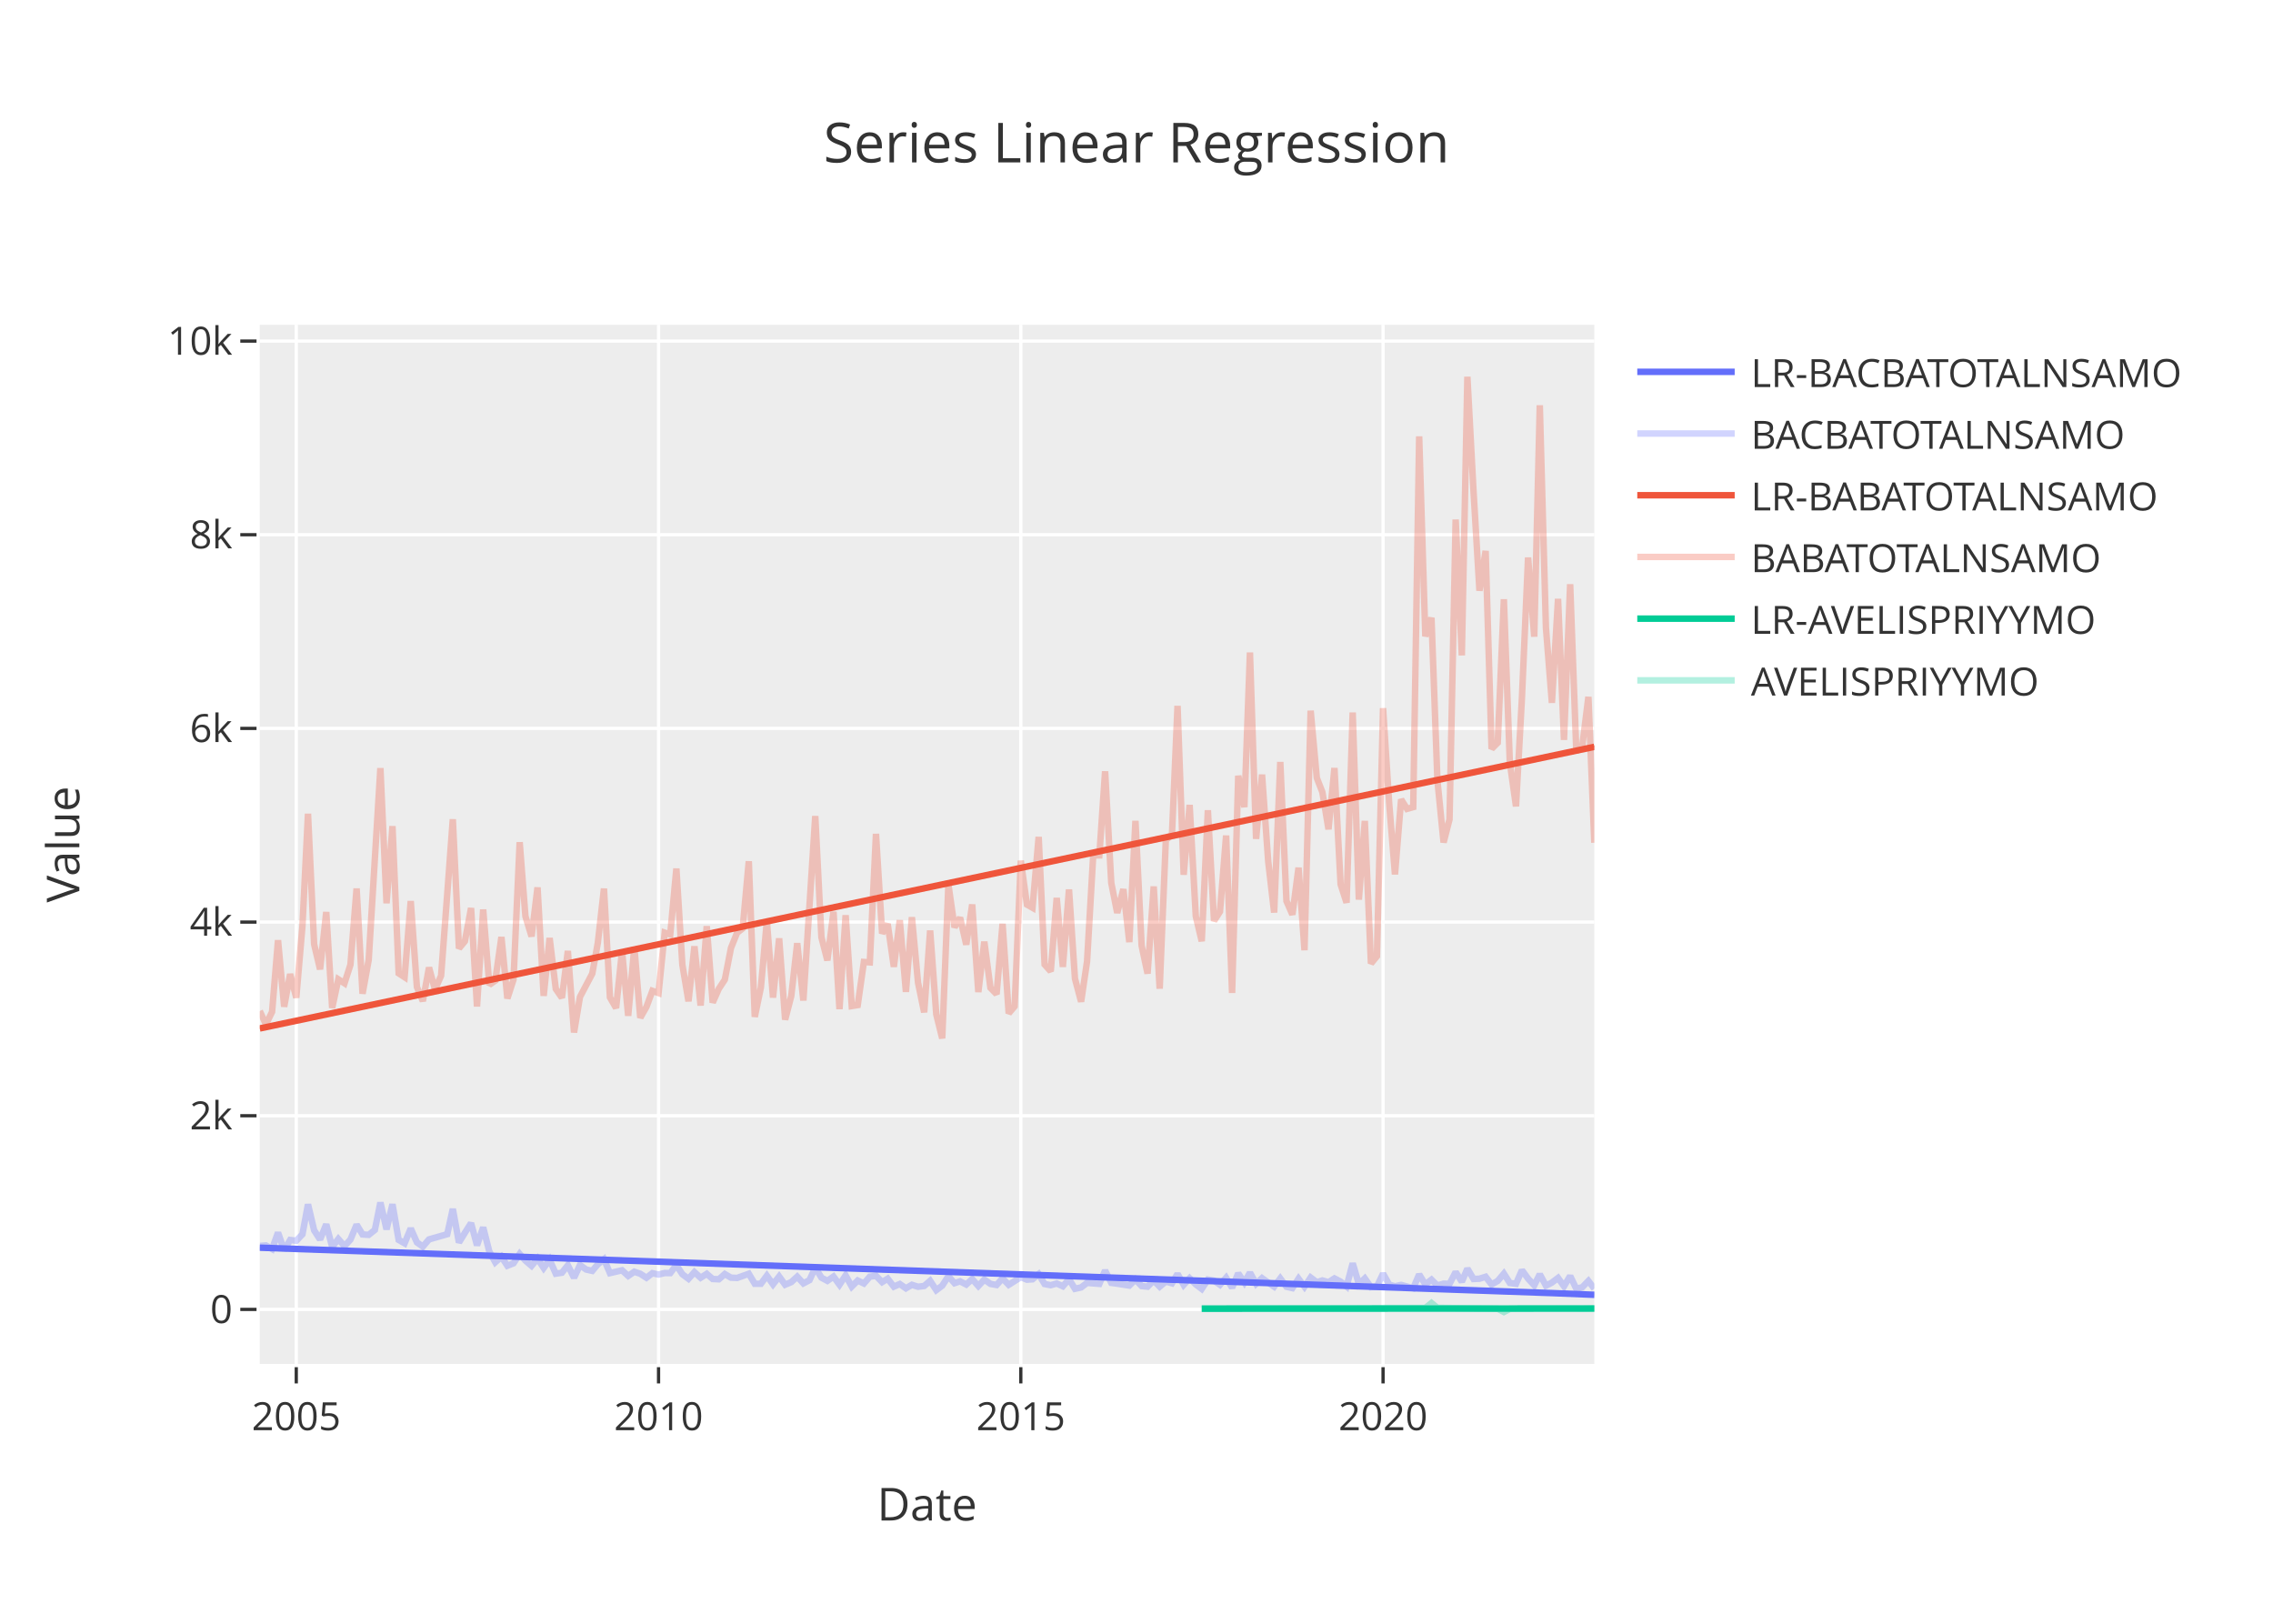
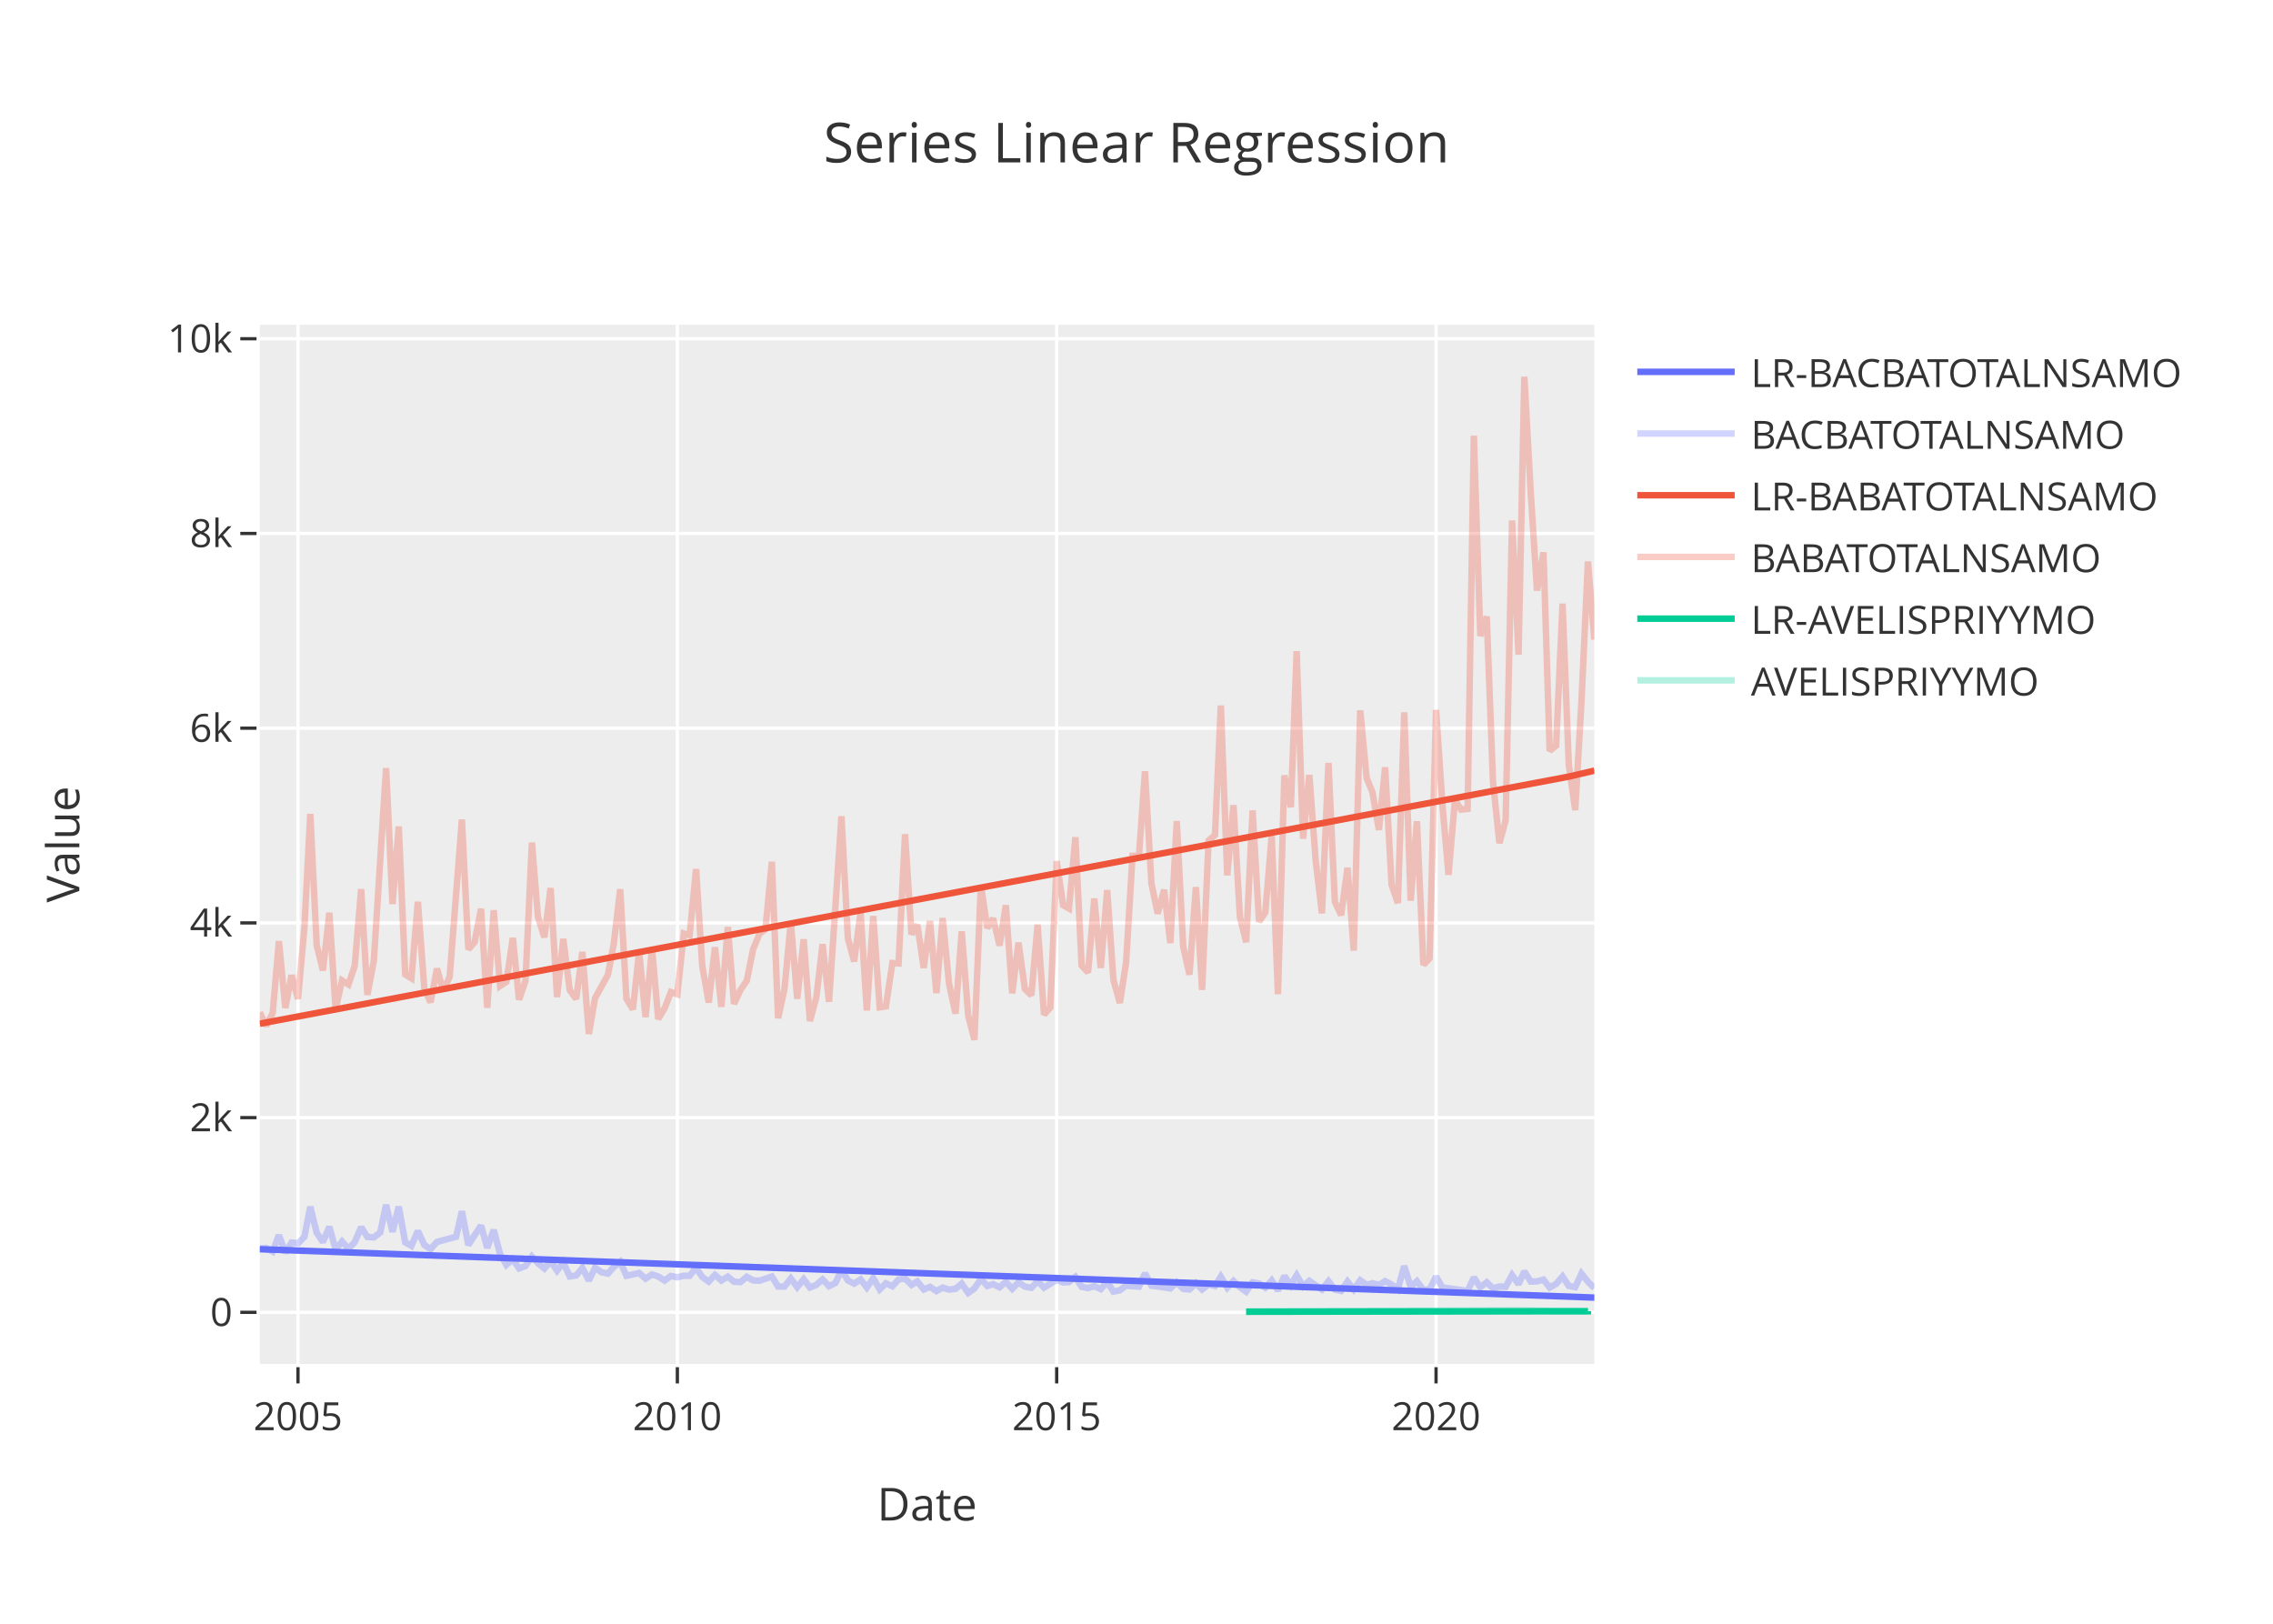
<svg xmlns="http://www.w3.org/2000/svg" class="main-svg" width="700" height="500" style="" viewBox="0 0 700 500">
  <rect x="0" y="0" width="700" height="500" style="fill: rgb(255, 255, 255); fill-opacity: 1;" />
-   <defs id="defs-0e0914">
+   <defs id="defs-95c3dd">
    <g class="clips">
-       <clipPath id="clip0e0914xyplot" class="plotclip">
+       <clipPath id="clip95c3ddxyplot" class="plotclip">
        <rect width="411" height="320" />
      </clipPath>
-       <clipPath class="axesclip" id="clip0e0914x">
+       <clipPath class="axesclip" id="clip95c3ddx">
        <rect x="80" y="0" width="411" height="500" />
      </clipPath>
-       <clipPath class="axesclip" id="clip0e0914y">
+       <clipPath class="axesclip" id="clip95c3ddy">
        <rect x="0" y="100" width="700" height="320" />
      </clipPath>
-       <clipPath class="axesclip" id="clip0e0914xy">
+       <clipPath class="axesclip" id="clip95c3ddxy">
        <rect x="80" y="100" width="411" height="320" />
      </clipPath>
    </g>
    <g class="gradients" />
    <g class="patterns" />
  </defs>
  <g class="bglayer">
    <rect class="bg" x="80" y="100" width="411" height="320" style="fill: rgb(237, 237, 237); fill-opacity: 1; stroke-width: 0;" />
  </g>
  <g class="layer-below">
    <g class="imagelayer" />
    <g class="shapelayer" />
  </g>
  <g class="cartesianlayer">
    <g class="subplot xy">
      <g class="layer-subplot">
        <g class="shapelayer" />
        <g class="imagelayer" />
      </g>
      <g class="gridlayer">
        <g class="x">
-           <path class="xgrid crisp" transform="translate(91.24,0)" d="M0,100v320" style="stroke: rgb(255, 255, 255); stroke-opacity: 1; stroke-width: 1px;" />
-           <path class="xgrid crisp" transform="translate(202.81,0)" d="M0,100v320" style="stroke: rgb(255, 255, 255); stroke-opacity: 1; stroke-width: 1px;" />
-           <path class="xgrid crisp" transform="translate(314.37,0)" d="M0,100v320" style="stroke: rgb(255, 255, 255); stroke-opacity: 1; stroke-width: 1px;" />
-           <path class="xgrid crisp" transform="translate(425.93,0)" d="M0,100v320" style="stroke: rgb(255, 255, 255); stroke-opacity: 1; stroke-width: 1px;" />
+           <path class="xgrid crisp" transform="translate(91.77,0)" d="M0,100v320" style="stroke: rgb(255, 255, 255); stroke-opacity: 1; stroke-width: 1px;" />
+           <path class="xgrid crisp" transform="translate(208.6,0)" d="M0,100v320" style="stroke: rgb(255, 255, 255); stroke-opacity: 1; stroke-width: 1px;" />
+           <path class="xgrid crisp" transform="translate(325.42,0)" d="M0,100v320" style="stroke: rgb(255, 255, 255); stroke-opacity: 1; stroke-width: 1px;" />
+           <path class="xgrid crisp" transform="translate(442.25,0)" d="M0,100v320" style="stroke: rgb(255, 255, 255); stroke-opacity: 1; stroke-width: 1px;" />
        </g>
        <g class="y">
-           <path class="ygrid crisp" transform="translate(0,343.57)" d="M80,0h411" style="stroke: rgb(255, 255, 255); stroke-opacity: 1; stroke-width: 1px;" />
-           <path class="ygrid crisp" transform="translate(0,283.94)" d="M80,0h411" style="stroke: rgb(255, 255, 255); stroke-opacity: 1; stroke-width: 1px;" />
-           <path class="ygrid crisp" transform="translate(0,224.3)" d="M80,0h411" style="stroke: rgb(255, 255, 255); stroke-opacity: 1; stroke-width: 1px;" />
-           <path class="ygrid crisp" transform="translate(0,164.66)" d="M80,0h411" style="stroke: rgb(255, 255, 255); stroke-opacity: 1; stroke-width: 1px;" />
-           <path class="ygrid crisp" transform="translate(0,105.03)" d="M80,0h411" style="stroke: rgb(255, 255, 255); stroke-opacity: 1; stroke-width: 1px;" />
+           <path class="ygrid crisp" transform="translate(0,344.15)" d="M80,0h411" style="stroke: rgb(255, 255, 255); stroke-opacity: 1; stroke-width: 1px;" />
+           <path class="ygrid crisp" transform="translate(0,284.19)" d="M80,0h411" style="stroke: rgb(255, 255, 255); stroke-opacity: 1; stroke-width: 1px;" />
+           <path class="ygrid crisp" transform="translate(0,224.23)" d="M80,0h411" style="stroke: rgb(255, 255, 255); stroke-opacity: 1; stroke-width: 1px;" />
+           <path class="ygrid crisp" transform="translate(0,164.27)" d="M80,0h411" style="stroke: rgb(255, 255, 255); stroke-opacity: 1; stroke-width: 1px;" />
+           <path class="ygrid crisp" transform="translate(0,104.31)" d="M80,0h411" style="stroke: rgb(255, 255, 255); stroke-opacity: 1; stroke-width: 1px;" />
        </g>
      </g>
      <g class="zerolinelayer">
-         <path class="yzl zl crisp" transform="translate(0,403.21)" d="M80,0h411" style="stroke: rgb(255, 255, 255); stroke-opacity: 1; stroke-width: 1px;" />
+         <path class="yzl zl crisp" transform="translate(0,404.11)" d="M80,0h411" style="stroke: rgb(255, 255, 255); stroke-opacity: 1; stroke-width: 1px;" />
      </g>
      <path class="xlines-below" />
      <path class="ylines-below" />
      <g class="overlines-below" />
      <g class="xaxislayer-below" />
      <g class="yaxislayer-below" />
      <g class="overaxes-below" />
-       <g class="plot" transform="translate(80,100)" clip-path="url(#clip0e0914xyplot)">
+       <g class="plot" transform="translate(80,100)" clip-path="url(#clip95c3ddxyplot)">
        <g class="scatterlayer mlayer">
-           <g class="trace scatter traceb86ec7" style="stroke-miterlimit: 2; opacity: 1;">
-             <g class="fills" />
-             <g class="errorbars" />
-             <g class="lines">
-               <path class="js-line" d="M0,284.2L396.09,298.12L397.93,298.18L411,298.71" style="vector-effect: non-scaling-stroke; fill: none; stroke: rgb(99, 110, 250); stroke-opacity: 1; stroke-width: 2px; opacity: 1;" />
-             </g>
-             <g class="points" />
-             <g class="text" />
-           </g>
-           <g class="trace scatter trace3aba75" style="stroke-miterlimit: 2; opacity: 0.3;">
-             <g class="fills" />
-             <g class="errorbars" />
-             <g class="lines">
-               <path class="js-line" d="M0,283.65L1.89,283.5L3.79,284.6L5.62,279.56L7.51,284.96L9.35,281.83L11.24,282.07L13.14,280.07L14.85,270.85L16.74,278.85L18.57,281.68L20.47,277L22.3,283.97L24.19,281.53L26.09,283.71L27.92,281.71L29.82,277.12L31.65,280.13L33.54,280.25L35.44,278.73L37.15,270.29L39.04,278.55L40.87,270.82L42.77,281.8L44.6,282.84L46.49,278.28L48.39,282.57L50.22,283.86L52.12,281.65L57.74,280.04L59.45,272.26L61.34,282.6L63.17,279.62L65.07,276.64L66.9,283.47L68.8,277.95L70.69,285.38L72.52,288.69L74.42,286.99L76.25,289.76L78.14,289.01L80.04,286.12L81.81,288.18L83.7,289.79L85.54,287.58L87.43,290.45L89.26,287.94L91.16,292.2L93.05,291.91L94.88,289.61L96.78,293.46L98.61,289.55L100.5,290.92L102.4,291.34L104.11,289.31L106,287.76L107.84,292.03L111.56,291.16L113.46,292.89L115.35,291.61L117.18,292.23L119.08,293.46L120.91,292.06L122.81,292.47L124.7,292L126.41,292.03L128.3,289.55L130.14,292.38L132.03,293.78L133.86,291.73L135.76,293.46L137.65,292.26L139.48,293.84L141.38,293.93L143.21,292.32L145.11,293.43L147,293.52L150.6,292.23L152.44,295.31L154.33,295.31L156.16,292.83L158.06,295.48L159.95,293.07L161.79,295.6L163.68,294.8L165.51,293.13L167.41,295.19L169.3,294.2L171.07,290.3L172.97,293.43L174.8,294.41L176.69,293.1L178.53,295.6L180.42,292.74L182.31,296.17L184.15,294.32L186.04,295.22L187.87,293.13L189.77,292.86L191.66,294.8L193.37,293.75L195.27,296.2L197.1,295.39L198.99,296.71L200.83,295.63L202.72,296.23L204.61,295.99L206.45,294.41L208.34,297.27L210.17,295.9L212.07,292.98L213.96,295.13L215.67,294.56L217.57,295.54L219.4,293.87L221.29,295.99L223.13,294.02L225.02,295.34L226.91,295.69L228.75,293.64L230.64,295.63L234.37,293.28L236.26,294.05L237.97,293.93L239.87,292.35L241.7,295.39L243.59,295.75L245.43,295.22L247.32,296.08L249.21,293.9L251.05,296.86L252.94,296.44L254.77,295.04L258.56,295.34L260.33,291.22L262.23,295.04L264.06,295.28L267.79,295.87L269.68,294.02L271.58,296.02L273.41,296.2L275.3,294.29L277.14,296.2L279.03,294.62L280.92,295.16L282.64,292.26L284.53,295.63L286.36,293.61L288.26,295.51L290.09,296.89L291.98,294.02L293.88,294.35L295.71,295.63L297.6,293.46L299.44,296.53L301.33,292.11L303.22,294.92L304.94,291.88L306.83,295.31L308.66,293.58L310.56,294.95L312.39,296.2L314.28,293.67L316.18,296.23L318.01,296.65L319.9,293.75L321.74,296.23L323.63,293.4L325.53,294.83L327.24,294.29L329.13,294.83L330.96,293.67L332.86,294.65L334.69,296.14L336.58,289.01L338.48,295.39L340.31,293.67L342.2,296.35L344.04,296.14L345.93,292.2L347.83,295.57L349.6,296.08L351.49,295.66L355.22,296.68L357.05,292.44L358.95,295.51L360.84,294.05L362.67,295.84L364.57,295.28L366.4,295.34L368.29,291.7L370.19,294.68L371.9,290.65L373.79,293.84L375.62,293.75L377.52,293.16L379.35,295.54L381.25,294.44L383.14,292.2L384.97,295.07L386.87,295.34L388.7,291.13L390.59,293.73L392.49,295.78L394.2,292.38L396.09,295.9L397.93,294.95L399.82,293.52L401.65,296.08L403.55,292.92L405.44,296.86L407.27,296.38L409.17,294.44L411,296.83L411,296.83" style="vector-effect: non-scaling-stroke; fill: none; stroke: rgb(99, 110, 250); stroke-opacity: 1; stroke-width: 2px; opacity: 1;" />
-             </g>
-             <g class="points" />
-             <g class="text" />
-           </g>
-           <g class="trace scatter tracebf23d6" style="stroke-miterlimit: 2; opacity: 1;">
-             <g class="fills" />
-             <g class="errorbars" />
-             <g class="lines">
-               <path class="js-line" d="M0,216.69L163.68,182.16L165.51,181.77L299.44,153.52L301.33,153.12L411,129.97L411,129.58" style="vector-effect: non-scaling-stroke; fill: none; stroke: rgb(239, 85, 59); stroke-opacity: 1; stroke-width: 2px; opacity: 1;" />
-             </g>
-             <g class="points" />
-             <g class="text" />
-           </g>
-           <g class="trace scatter traced255f9" style="stroke-miterlimit: 2; opacity: 0.3;">
-             <g class="fills" />
-             <g class="errorbars" />
-             <g class="lines">
-               <path class="js-line" d="M0,211.31L1.89,215.48L3.79,211.58L5.62,189.51L7.51,210L9.35,199.95L11.24,207.22L13.14,185.16L14.85,150.57L16.74,190.76L18.57,198.49L20.47,180.83L22.3,210.38L24.19,201.56L26.09,202.78L27.92,197.08L29.82,173.59L31.65,206L33.54,195.59L37.15,136.52L39.04,178.15L40.87,154.39L42.77,199.71L44.6,200.9L46.49,177.46L48.39,203.94L50.22,208.27L52.12,197.92L53.95,204.69L55.84,200.45L57.74,175.2L59.45,152.27L61.34,192.05L63.17,189.84L65.07,179.61L66.9,209.94L68.8,180.06L70.69,203.26L72.52,201.97L74.42,188.53L76.25,207.46L78.14,201.65L80.04,159.34L81.81,182.15L83.7,188.35L85.54,173.26L87.43,206.66L89.26,188.83L91.16,204.51L93.05,207.25L94.88,192.82L96.78,217.93L98.61,206.98L102.4,199.8L104.11,190.32L106,173.62L107.84,207.13L109.73,210.41L111.56,192.79L113.46,212.8L115.35,191.63L117.18,213.4L119.08,210.06L120.91,205.11L122.81,205.79L124.7,187.19L126.41,187.75L128.3,167.45L130.14,197.05L132.03,208.33L133.86,191.39L135.76,209.64L137.65,185.19L139.48,208.74L141.38,204.45L143.21,201.68L145.11,191.93L147,187.22L148.71,185.9L150.6,165.21L152.44,213.13L154.33,204.03L156.16,183.64L158.06,207.19L159.95,188.94L161.79,213.99L163.68,206.72L165.51,190.44L167.41,208.09L171.07,151.28L172.97,188.62L174.8,195.74L176.69,180.74L178.53,210.74L180.42,181.82L182.31,209.79L184.15,209.49L186.04,196.22L187.87,196.34L189.77,156.77L191.66,187.45L193.37,184.5L195.27,197.71L197.1,183.37L198.99,205.43L200.83,182.44L202.72,202.6L204.61,211.73L206.45,186.53L208.34,212.35L210.17,219.75L212.07,172.34L213.96,185.55L215.67,182.56L217.57,190.88L219.4,178.51L221.29,205.49L223.13,189.96L225.02,204.18L226.91,206.12L228.75,184.47L230.64,212.05L232.47,209.88L234.37,165.03L236.26,178.54L237.97,179.52L239.87,157.7L241.7,197L243.59,199.11L245.43,176.48L247.32,197.74L249.21,173.89L251.05,201.35L252.94,208.45L254.77,196.1L256.67,163.39L258.56,163.39L260.33,137.51L262.23,171.86L264.06,181.1L265.96,173.8L267.79,190.11L269.68,152.75L271.58,191.21L273.41,199.8L275.3,172.96L277.14,204.45L279.03,158.68L280.92,157.01L282.64,117.35L284.53,169.38L286.36,147.86L288.26,182.12L290.09,189.84L291.98,149.5L293.88,183.58L295.71,180.71L297.6,157.28L299.44,205.76L301.33,138.88L303.22,148.54L304.94,100.92L306.83,158.32L308.66,138.52L310.56,165.24L312.39,181.01L314.28,134.62L316.18,177.46L318.01,181.64L319.9,167.18L321.74,192.61L323.63,118.84L325.53,139.54L327.24,143.92L329.13,155.37L330.96,136.49L332.86,172.31L334.69,177.97L336.58,119.41L338.48,177.02L340.31,152.78L342.2,196.7L344.04,194.46L345.93,118.07L347.83,147.56L349.6,169.26L351.49,146.16L353.32,149.08L355.22,148.54L357.05,34.37L358.95,95.94L360.84,90.22L362.67,140.31L364.57,159.42L366.4,152.3L368.29,59.98L370.19,101.82L371.9,16L373.79,51.24L375.62,81.9L377.52,69.64L379.35,130.59L381.25,128.71L383.14,84.52L384.97,134.79L386.87,148.3L388.7,114.91L390.59,71.67L392.49,96.06L394.2,24.8L396.09,93.29L397.93,116.43L399.82,84.4L401.65,127.85L403.55,79.9L405.44,131.31L407.27,129.82L409.17,114.58L411,159.51" style="vector-effect: non-scaling-stroke; fill: none; stroke: rgb(239, 85, 59); stroke-opacity: 1; stroke-width: 2px; opacity: 1;" />
-             </g>
-             <g class="points" />
-             <g class="text" />
-           </g>
-           <g class="trace scatter trace2433c1" style="stroke-miterlimit: 2; opacity: 1;">
-             <g class="fills" />
-             <g class="errorbars" />
-             <g class="lines">
-               <path class="js-line" d="M290.09,302.98L411,302.93L411,302.93" style="vector-effect: non-scaling-stroke; fill: none; stroke: rgb(0, 204, 150); stroke-opacity: 1; stroke-width: 2px; opacity: 1;" />
-             </g>
-             <g class="points" />
-             <g class="text" />
-           </g>
-           <g class="trace scatter trace4fb900" style="stroke-miterlimit: 2; opacity: 0.3;">
-             <g class="fills" />
-             <g class="errorbars" />
-             <g class="lines">
-               <path class="js-line" d="M290.09,302.92L358.95,302.76L360.84,301.25L362.67,302.74L364.57,302.75L381.25,303.02L383.14,304L384.97,303.03L386.87,302.99L405.44,302.97L407.27,303.01L411,302.92L411,302.92" style="vector-effect: non-scaling-stroke; fill: none; stroke: rgb(0, 204, 150); stroke-opacity: 1; stroke-width: 2px; opacity: 1;" />
+           <g class="trace scatter trace64fb91" style="stroke-miterlimit: 2; opacity: 1;">
+             <g class="fills" />
+             <g class="errorbars" />
+             <g class="lines">
+               <path class="js-line" d="M0,284.67L411,299.57" style="vector-effect: non-scaling-stroke; fill: none; stroke: rgb(99, 110, 250); stroke-opacity: 1; stroke-width: 2px; opacity: 1;" />
+             </g>
+             <g class="points" />
+             <g class="text" />
+           </g>
+           <g class="trace scatter trace82074f" style="stroke-miterlimit: 2; opacity: 0.3;">
+             <g class="fills" />
+             <g class="errorbars" />
+             <g class="lines">
+               <path class="js-line" d="M0,284.44L1.98,284.29L3.97,285.4L5.89,280.34L7.87,285.76L9.79,282.61L11.77,282.85L13.76,280.85L15.55,271.58L17.53,279.62L19.45,282.46L21.43,277.76L23.35,284.77L25.34,282.31L27.32,284.5L29.24,282.49L31.22,277.88L33.14,280.91L35.12,281.03L37.11,279.5L38.9,271.01L40.88,279.32L42.8,271.55L44.79,282.58L46.7,283.63L48.69,279.05L50.67,283.36L52.59,284.65L54.57,282.43L60.46,280.82L62.25,272.99L64.23,283.39L66.15,280.4L68.14,277.4L70.06,284.26L72.04,278.72L74.02,286.18L75.94,289.51L77.93,287.8L79.85,290.59L81.83,289.84L83.81,286.93L85.67,289L87.65,290.62L89.57,288.4L91.55,291.28L93.47,288.76L95.46,293.05L97.44,292.75L99.36,290.44L101.34,294.31L103.26,290.38L105.25,291.76L107.23,292.18L109.02,290.14L111,288.58L112.92,292.87L116.83,292L118.81,293.74L120.79,292.45L122.71,293.08L124.69,294.31L126.61,292.9L128.6,293.32L130.58,292.84L132.37,292.87L134.36,290.38L136.27,293.23L138.26,294.64L140.18,292.57L142.16,294.31L144.14,293.11L146.06,294.7L148.05,294.79L149.97,293.17L151.95,294.28L153.93,294.37L157.71,293.08L159.63,296.17L161.61,296.17L163.53,293.68L165.51,296.35L167.5,293.92L169.42,296.47L171.4,295.66L173.32,293.98L175.3,296.05L177.29,295.06L179.14,291.13L181.12,294.28L183.04,295.27L185.03,293.95L186.95,296.47L188.93,293.59L190.91,297.04L192.83,295.18L194.82,296.08L196.73,293.98L198.72,293.71L200.7,295.66L202.49,294.61L204.48,297.07L206.4,296.26L208.38,297.57L210.3,296.5L212.28,297.1L214.27,296.86L216.18,295.27L218.17,298.14L220.09,296.77L222.07,293.83L224.05,295.99L225.85,295.42L227.83,296.41L229.75,294.73L231.73,296.86L233.65,294.88L235.63,296.2L237.62,296.56L239.54,294.49L241.52,296.5L245.42,294.13L247.41,294.91L249.2,294.79L251.18,293.2L253.1,296.26L255.08,296.62L257,296.08L258.99,296.95L260.97,294.76L262.89,297.72L264.87,297.31L266.79,295.9L270.76,296.2L272.61,292.06L274.6,295.9L276.52,296.14L280.42,296.74L282.4,294.88L284.39,296.89L286.31,297.07L288.29,295.15L290.21,297.07L292.19,295.48L294.17,296.02L295.97,293.11L297.95,296.5L299.87,294.46L301.85,296.38L303.77,297.75L305.75,294.88L307.74,295.21L309.66,296.5L311.64,294.31L313.56,297.4L315.54,292.93L317.53,295.75L319.32,292.69L321.3,296.08L323.22,294.4L325.2,295.81L327.12,297.07L329.11,294.52L331.09,297.1L333.01,297.51L334.99,294.61L336.91,297.07L338.9,294.25L340.88,295.66L342.67,295.12L344.65,295.69L346.57,294.52L348.56,295.54L350.48,297.01L352.46,289.84L354.44,296.29L356.36,294.52L358.35,297.19L360.26,297.04L362.25,293.11L364.23,296.44L371.97,297.54L373.89,293.38L375.88,296.38L377.86,294.85L379.78,296.71L381.76,296.14L383.68,296.26L385.66,292.63L387.65,295.45L389.44,291.49L391.42,294.64L393.34,294.58L395.33,294.04L397.24,296.47L399.23,295.36L401.21,293.08L403.13,295.99L405.11,296.35L407.03,292.18L409.02,294.67L411,296.62L411,296.62" style="vector-effect: non-scaling-stroke; fill: none; stroke: rgb(99, 110, 250); stroke-opacity: 1; stroke-width: 2px; opacity: 1;" />
+             </g>
+             <g class="points" />
+             <g class="text" />
+           </g>
+           <g class="trace scatter trace15450e" style="stroke-miterlimit: 2; opacity: 1;">
+             <g class="fills" />
+             <g class="errorbars" />
+             <g class="lines">
+               <path class="js-line" d="M0,215.23L401.21,139.51L403.13,139.14L411,137.31" style="vector-effect: non-scaling-stroke; fill: none; stroke: rgb(239, 85, 59); stroke-opacity: 1; stroke-width: 2px; opacity: 1;" />
+             </g>
+             <g class="points" />
+             <g class="text" />
+           </g>
+           <g class="trace scatter trace433c18" style="stroke-miterlimit: 2; opacity: 0.3;">
+             <g class="fills" />
+             <g class="errorbars" />
+             <g class="lines">
+               <path class="js-line" d="M0,211.71L1.98,215.91L3.97,211.98L5.89,189.8L7.87,210.39L9.79,200.29L11.77,207.6L13.76,185.42L15.55,150.64L17.53,191.05L19.45,198.82L21.43,181.07L23.35,210.78L25.34,201.91L27.32,203.14L29.24,197.41L31.22,173.79L33.14,206.37L35.12,195.91L38.9,136.52L40.88,178.37L42.8,154.48L44.79,200.05L46.7,201.25L48.69,177.68L50.67,204.31L52.59,208.65L54.57,198.25L56.49,205.06L58.48,200.8L60.46,175.41L62.25,152.35L64.23,192.34L66.15,190.13L68.14,179.84L70.06,210.33L72.04,180.29L74.02,203.62L75.94,202.33L77.93,188.81L79.85,207.84L81.83,202L83.81,159.46L85.67,182.39L87.65,188.63L89.57,173.46L91.55,207.03L93.47,189.11L95.46,204.88L97.44,207.63L99.36,193.12L101.34,218.37L103.26,207.36L107.23,200.14L109.02,190.61L111,173.82L112.92,207.51L114.91,210.81L116.83,193.09L118.81,213.21L120.79,191.92L122.71,213.81L124.69,210.45L126.61,205.48L128.6,206.17L130.58,187.46L132.37,188.03L134.36,167.61L136.27,197.38L138.26,208.71L140.18,191.68L142.16,210.03L144.14,185.45L146.06,209.13L148.05,204.82L149.97,202.03L151.95,192.22L153.93,187.49L155.72,186.17L157.71,165.36L159.63,213.54L161.61,204.4L163.53,183.89L165.51,207.57L167.5,189.23L169.42,214.41L171.4,207.09L173.32,190.73L175.3,208.47L179.14,151.36L181.12,188.9L183.04,196.06L185.03,180.98L186.95,211.14L188.93,182.06L190.91,210.18L192.83,209.88L194.82,196.54L196.73,196.66L198.72,156.88L200.7,187.73L202.49,184.76L204.48,198.04L206.4,183.62L208.38,205.81L210.3,182.69L212.28,202.96L214.27,212.13L216.18,186.8L218.17,212.76L220.09,220.2L222.07,172.53L224.05,185.81L225.85,182.81L227.83,191.17L229.75,178.73L231.73,205.87L233.65,190.25L235.63,204.55L237.62,206.49L239.54,184.73L241.52,212.46L243.44,210.27L245.42,165.18L247.41,178.76L249.2,179.75L251.18,157.81L253.1,197.32L255.08,199.45L257,176.69L258.99,198.07L260.97,174.09L262.89,201.7L264.87,208.83L266.79,196.42L268.78,163.53L270.76,163.53L272.61,137.51L274.6,172.05L276.52,181.34L278.5,174L280.42,190.4L282.4,152.83L284.39,191.5L286.31,200.14L288.29,173.16L290.21,204.82L292.19,158.8L294.17,157.12L295.97,117.24L297.95,169.56L299.87,147.91L301.85,182.36L303.77,190.13L305.75,149.56L307.74,183.83L309.66,180.95L311.64,157.39L313.56,206.14L315.54,138.77L317.53,148.57L319.32,100.51L321.3,158.26L323.22,138.62L325.2,165.27L327.12,181.25L329.11,134.93L331.09,177.71L333.01,181.82L334.99,167.22L336.91,192.73L338.9,118.74L340.88,139.61L342.67,143.96L344.65,155.56L346.57,136.28L348.56,172.44L350.48,178.1L352.46,119.34L354.44,177.35L356.36,152.89L358.35,197.11L360.26,195.07L362.25,118.62L364.23,148L366.09,169.38L368.07,146.35L369.99,149.32L371.97,149.08L373.89,34.17L375.88,95.84L377.86,89.87L379.78,140.63L381.76,159.64L383.68,152.65L385.66,60.28L387.65,101.59L389.44,16L391.42,51.83L393.34,81.87L395.33,70.08L397.24,131.21L399.23,129.6L401.21,85.88L403.13,135.5L405.11,149.47L407.03,116.04L409.02,72.9L411,96.95" style="vector-effect: non-scaling-stroke; fill: none; stroke: rgb(239, 85, 59); stroke-opacity: 1; stroke-width: 2px; opacity: 1;" />
+             </g>
+             <g class="points" />
+             <g class="text" />
+           </g>
+           <g class="trace scatter trace801aa8" style="stroke-miterlimit: 2; opacity: 1;">
+             <g class="fills" />
+             <g class="errorbars" />
+             <g class="lines">
+               <path class="js-line" d="M303.77,303.93L409.02,303.77L409.02,303.76" style="vector-effect: non-scaling-stroke; fill: none; stroke: rgb(0, 204, 150); stroke-opacity: 1; stroke-width: 2px; opacity: 1;" />
+             </g>
+             <g class="points" />
+             <g class="text" />
+           </g>
+           <g class="trace scatter trace6e9d11" style="stroke-miterlimit: 2; opacity: 0.3;">
+             <g class="fills" />
+             <g class="errorbars" />
+             <g class="lines">
+               <path class="js-line" d="M303.77,303.8L385.66,303.51L387.65,303.49L409.02,303.87L409.02,303.87" style="vector-effect: non-scaling-stroke; fill: none; stroke: rgb(0, 204, 150); stroke-opacity: 1; stroke-width: 2px; opacity: 1;" />
            </g>
            <g class="points" />
            <g class="text" />
          </g>
        </g>
      </g>
      <g class="overplot" />
      <path class="xlines-above crisp" d="" style="fill: none; stroke-width: 1px; stroke: rgb(0, 0, 0); stroke-opacity: 0;" />
      <path class="ylines-above crisp" d="" style="fill: none; stroke-width: 1px; stroke: rgb(0, 0, 0); stroke-opacity: 0;" />
      <g class="overlines-above" />
      <g class="xaxislayer-above">
-         <path class="xtick ticks crisp" d="M0,421v5" transform="translate(91.24,0)" style="stroke: rgb(51, 51, 51); stroke-opacity: 1; stroke-width: 1px;" />
-         <path class="xtick ticks crisp" d="M0,421v5" transform="translate(202.81,0)" style="stroke: rgb(51, 51, 51); stroke-opacity: 1; stroke-width: 1px;" />
-         <path class="xtick ticks crisp" d="M0,421v5" transform="translate(314.37,0)" style="stroke: rgb(51, 51, 51); stroke-opacity: 1; stroke-width: 1px;" />
-         <path class="xtick ticks crisp" d="M0,421v5" transform="translate(425.93,0)" style="stroke: rgb(51, 51, 51); stroke-opacity: 1; stroke-width: 1px;" />
-         <g class="xtick">
-           <text text-anchor="middle" x="0" y="440.4" transform="translate(91.24,0)" style="font-family: 'Open Sans', verdana, arial, sans-serif; font-size: 12px; fill: rgb(51, 51, 51); fill-opacity: 1; white-space: pre; opacity: 1;">2005</text>
-         </g>
-         <g class="xtick">
-           <text text-anchor="middle" x="0" y="440.4" style="font-family: 'Open Sans', verdana, arial, sans-serif; font-size: 12px; fill: rgb(51, 51, 51); fill-opacity: 1; white-space: pre; opacity: 1;" transform="translate(202.81,0)">2010</text>
-         </g>
-         <g class="xtick">
-           <text text-anchor="middle" x="0" y="440.4" style="font-family: 'Open Sans', verdana, arial, sans-serif; font-size: 12px; fill: rgb(51, 51, 51); fill-opacity: 1; white-space: pre; opacity: 1;" transform="translate(314.37,0)">2015</text>
-         </g>
-         <g class="xtick">
-           <text text-anchor="middle" x="0" y="440.4" style="font-family: 'Open Sans', verdana, arial, sans-serif; font-size: 12px; fill: rgb(51, 51, 51); fill-opacity: 1; white-space: pre; opacity: 1;" transform="translate(425.93,0)">2020</text>
+         <path class="xtick ticks crisp" d="M0,421v5" transform="translate(91.77,0)" style="stroke: rgb(51, 51, 51); stroke-opacity: 1; stroke-width: 1px;" />
+         <path class="xtick ticks crisp" d="M0,421v5" transform="translate(208.6,0)" style="stroke: rgb(51, 51, 51); stroke-opacity: 1; stroke-width: 1px;" />
+         <path class="xtick ticks crisp" d="M0,421v5" transform="translate(325.42,0)" style="stroke: rgb(51, 51, 51); stroke-opacity: 1; stroke-width: 1px;" />
+         <path class="xtick ticks crisp" d="M0,421v5" transform="translate(442.25,0)" style="stroke: rgb(51, 51, 51); stroke-opacity: 1; stroke-width: 1px;" />
+         <g class="xtick">
+           <text text-anchor="middle" x="0" y="440.4" transform="translate(91.77,0)" style="font-family: 'Open Sans', verdana, arial, sans-serif; font-size: 12px; fill: rgb(51, 51, 51); fill-opacity: 1; white-space: pre; opacity: 1;">2005</text>
+         </g>
+         <g class="xtick">
+           <text text-anchor="middle" x="0" y="440.4" style="font-family: 'Open Sans', verdana, arial, sans-serif; font-size: 12px; fill: rgb(51, 51, 51); fill-opacity: 1; white-space: pre; opacity: 1;" transform="translate(208.6,0)">2010</text>
+         </g>
+         <g class="xtick">
+           <text text-anchor="middle" x="0" y="440.4" style="font-family: 'Open Sans', verdana, arial, sans-serif; font-size: 12px; fill: rgb(51, 51, 51); fill-opacity: 1; white-space: pre; opacity: 1;" transform="translate(325.42,0)">2015</text>
+         </g>
+         <g class="xtick">
+           <text text-anchor="middle" x="0" y="440.4" style="font-family: 'Open Sans', verdana, arial, sans-serif; font-size: 12px; fill: rgb(51, 51, 51); fill-opacity: 1; white-space: pre; opacity: 1;" transform="translate(442.25,0)">2020</text>
        </g>
      </g>
      <g class="yaxislayer-above">
-         <path class="ytick ticks crisp" d="M79,0h-5" transform="translate(0,403.21)" style="stroke: rgb(51, 51, 51); stroke-opacity: 1; stroke-width: 1px;" />
-         <path class="ytick ticks crisp" d="M79,0h-5" transform="translate(0,343.57)" style="stroke: rgb(51, 51, 51); stroke-opacity: 1; stroke-width: 1px;" />
-         <path class="ytick ticks crisp" d="M79,0h-5" transform="translate(0,283.94)" style="stroke: rgb(51, 51, 51); stroke-opacity: 1; stroke-width: 1px;" />
-         <path class="ytick ticks crisp" d="M79,0h-5" transform="translate(0,224.3)" style="stroke: rgb(51, 51, 51); stroke-opacity: 1; stroke-width: 1px;" />
-         <path class="ytick ticks crisp" d="M79,0h-5" transform="translate(0,164.66)" style="stroke: rgb(51, 51, 51); stroke-opacity: 1; stroke-width: 1px;" />
-         <path class="ytick ticks crisp" d="M79,0h-5" transform="translate(0,105.03)" style="stroke: rgb(51, 51, 51); stroke-opacity: 1; stroke-width: 1px;" />
-         <g class="ytick">
-           <text text-anchor="end" x="71.6" y="4.2" transform="translate(0,403.21)" style="font-family: 'Open Sans', verdana, arial, sans-serif; font-size: 12px; fill: rgb(51, 51, 51); fill-opacity: 1; white-space: pre; opacity: 1;">0</text>
-         </g>
-         <g class="ytick">
-           <text text-anchor="end" x="71.6" y="4.2" style="font-family: 'Open Sans', verdana, arial, sans-serif; font-size: 12px; fill: rgb(51, 51, 51); fill-opacity: 1; white-space: pre; opacity: 1;" transform="translate(0,343.57)">2k</text>
-         </g>
-         <g class="ytick">
-           <text text-anchor="end" x="71.6" y="4.2" style="font-family: 'Open Sans', verdana, arial, sans-serif; font-size: 12px; fill: rgb(51, 51, 51); fill-opacity: 1; white-space: pre; opacity: 1;" transform="translate(0,283.94)">4k</text>
-         </g>
-         <g class="ytick">
-           <text text-anchor="end" x="71.6" y="4.2" style="font-family: 'Open Sans', verdana, arial, sans-serif; font-size: 12px; fill: rgb(51, 51, 51); fill-opacity: 1; white-space: pre; opacity: 1;" transform="translate(0,224.3)">6k</text>
-         </g>
-         <g class="ytick">
-           <text text-anchor="end" x="71.6" y="4.2" style="font-family: 'Open Sans', verdana, arial, sans-serif; font-size: 12px; fill: rgb(51, 51, 51); fill-opacity: 1; white-space: pre; opacity: 1;" transform="translate(0,164.66)">8k</text>
-         </g>
-         <g class="ytick">
-           <text text-anchor="end" x="71.6" y="4.2" style="font-family: 'Open Sans', verdana, arial, sans-serif; font-size: 12px; fill: rgb(51, 51, 51); fill-opacity: 1; white-space: pre; opacity: 1;" transform="translate(0,105.03)">10k</text>
+         <path class="ytick ticks crisp" d="M79,0h-5" transform="translate(0,404.11)" style="stroke: rgb(51, 51, 51); stroke-opacity: 1; stroke-width: 1px;" />
+         <path class="ytick ticks crisp" d="M79,0h-5" transform="translate(0,344.15)" style="stroke: rgb(51, 51, 51); stroke-opacity: 1; stroke-width: 1px;" />
+         <path class="ytick ticks crisp" d="M79,0h-5" transform="translate(0,284.19)" style="stroke: rgb(51, 51, 51); stroke-opacity: 1; stroke-width: 1px;" />
+         <path class="ytick ticks crisp" d="M79,0h-5" transform="translate(0,224.23)" style="stroke: rgb(51, 51, 51); stroke-opacity: 1; stroke-width: 1px;" />
+         <path class="ytick ticks crisp" d="M79,0h-5" transform="translate(0,164.27)" style="stroke: rgb(51, 51, 51); stroke-opacity: 1; stroke-width: 1px;" />
+         <path class="ytick ticks crisp" d="M79,0h-5" transform="translate(0,104.31)" style="stroke: rgb(51, 51, 51); stroke-opacity: 1; stroke-width: 1px;" />
+         <g class="ytick">
+           <text text-anchor="end" x="71.6" y="4.2" transform="translate(0,404.11)" style="font-family: 'Open Sans', verdana, arial, sans-serif; font-size: 12px; fill: rgb(51, 51, 51); fill-opacity: 1; white-space: pre; opacity: 1;">0</text>
+         </g>
+         <g class="ytick">
+           <text text-anchor="end" x="71.6" y="4.2" style="font-family: 'Open Sans', verdana, arial, sans-serif; font-size: 12px; fill: rgb(51, 51, 51); fill-opacity: 1; white-space: pre; opacity: 1;" transform="translate(0,344.15)">2k</text>
+         </g>
+         <g class="ytick">
+           <text text-anchor="end" x="71.6" y="4.2" style="font-family: 'Open Sans', verdana, arial, sans-serif; font-size: 12px; fill: rgb(51, 51, 51); fill-opacity: 1; white-space: pre; opacity: 1;" transform="translate(0,284.19)">4k</text>
+         </g>
+         <g class="ytick">
+           <text text-anchor="end" x="71.6" y="4.2" style="font-family: 'Open Sans', verdana, arial, sans-serif; font-size: 12px; fill: rgb(51, 51, 51); fill-opacity: 1; white-space: pre; opacity: 1;" transform="translate(0,224.23)">6k</text>
+         </g>
+         <g class="ytick">
+           <text text-anchor="end" x="71.6" y="4.2" style="font-family: 'Open Sans', verdana, arial, sans-serif; font-size: 12px; fill: rgb(51, 51, 51); fill-opacity: 1; white-space: pre; opacity: 1;" transform="translate(0,164.27)">8k</text>
+         </g>
+         <g class="ytick">
+           <text text-anchor="end" x="71.6" y="4.2" style="font-family: 'Open Sans', verdana, arial, sans-serif; font-size: 12px; fill: rgb(51, 51, 51); fill-opacity: 1; white-space: pre; opacity: 1;" transform="translate(0,104.31)">10k</text>
        </g>
      </g>
      <g class="overaxes-above" />
    </g>
  </g>
  <g class="polarlayer" />
  <g class="smithlayer" />
  <g class="ternarylayer" />
  <g class="geolayer" />
  <g class="funnelarealayer" />
  <g class="pielayer" />
  <g class="iciclelayer" />
  <g class="treemaplayer" />
  <g class="sunburstlayer" />
  <g class="glimages" />
-   <defs id="topdefs-0e0914">
+   <defs id="topdefs-95c3dd">
    <g class="clips" />
-     <clipPath id="legend0e0914">
+     <clipPath id="legend95c3dd">
      <rect width="189" height="124" x="0" y="0" />
    </clipPath>
  </defs>
  <g class="layer-above">
    <g class="imagelayer" />
    <g class="shapelayer" />
  </g>
  <g class="infolayer">
    <g class="legend" pointer-events="all" transform="translate(499.22,100)">
      <rect class="bg" shape-rendering="crispEdges" style="stroke: rgb(68, 68, 68); stroke-opacity: 1; fill: rgb(255, 255, 255); fill-opacity: 1; stroke-width: 0px;" width="189" height="124" x="0" y="0" />
-       <g class="scrollbox" transform="" clip-path="url(#legend0e0914)">
+       <g class="scrollbox" transform="" clip-path="url(#legend95c3dd)">
        <g class="groups">
          <g class="traces" transform="translate(0,14.5)" style="opacity: 1;">
            <text class="legendtext" text-anchor="start" x="40" y="4.68" style="font-family: 'Open Sans', verdana, arial, sans-serif; font-size: 12px; fill: rgb(51, 51, 51); fill-opacity: 1; white-space: pre;">LR-BACBATOTALNSAMO</text>
            <g class="layers" style="opacity: 1;">
              <g class="legendfill" />
              <g class="legendlines">
                <path class="js-line" d="M5,0h30" style="fill: none; stroke: rgb(99, 110, 250); stroke-opacity: 1; stroke-width: 2px;" />
              </g>
              <g class="legendsymbols">
                <g class="legendpoints" />
              </g>
            </g>
            <rect class="legendtoggle" x="0" y="-9.5" width="183.078" height="19" style="fill: rgb(0, 0, 0); fill-opacity: 0;" />
          </g>
          <g class="traces" transform="translate(0,33.5)" style="opacity: 1;">
            <text class="legendtext" text-anchor="start" x="40" y="4.68" style="font-family: 'Open Sans', verdana, arial, sans-serif; font-size: 12px; fill: rgb(51, 51, 51); fill-opacity: 1; white-space: pre;">BACBATOTALNSAMO</text>
            <g class="layers" style="opacity: 0.3;">
              <g class="legendfill" />
              <g class="legendlines">
                <path class="js-line" d="M5,0h30" style="fill: none; stroke: rgb(99, 110, 250); stroke-opacity: 1; stroke-width: 2px;" />
              </g>
              <g class="legendsymbols">
                <g class="legendpoints" />
              </g>
            </g>
            <rect class="legendtoggle" x="0" y="-9.5" width="183.078" height="19" style="fill: rgb(0, 0, 0); fill-opacity: 0;" />
          </g>
          <g class="traces" transform="translate(0,52.5)" style="opacity: 1;">
            <text class="legendtext" text-anchor="start" x="40" y="4.68" style="font-family: 'Open Sans', verdana, arial, sans-serif; font-size: 12px; fill: rgb(51, 51, 51); fill-opacity: 1; white-space: pre;">LR-BABATOTALNSAMO</text>
            <g class="layers" style="opacity: 1;">
              <g class="legendfill" />
              <g class="legendlines">
                <path class="js-line" d="M5,0h30" style="fill: none; stroke: rgb(239, 85, 59); stroke-opacity: 1; stroke-width: 2px;" />
              </g>
              <g class="legendsymbols">
                <g class="legendpoints" />
              </g>
            </g>
            <rect class="legendtoggle" x="0" y="-9.5" width="183.078" height="19" style="fill: rgb(0, 0, 0); fill-opacity: 0;" />
          </g>
          <g class="traces" transform="translate(0,71.5)" style="opacity: 1;">
            <text class="legendtext" text-anchor="start" x="40" y="4.68" style="font-family: 'Open Sans', verdana, arial, sans-serif; font-size: 12px; fill: rgb(51, 51, 51); fill-opacity: 1; white-space: pre;">BABATOTALNSAMO</text>
            <g class="layers" style="opacity: 0.3;">
              <g class="legendfill" />
              <g class="legendlines">
                <path class="js-line" d="M5,0h30" style="fill: none; stroke: rgb(239, 85, 59); stroke-opacity: 1; stroke-width: 2px;" />
              </g>
              <g class="legendsymbols">
                <g class="legendpoints" />
              </g>
            </g>
            <rect class="legendtoggle" x="0" y="-9.5" width="183.078" height="19" style="fill: rgb(0, 0, 0); fill-opacity: 0;" />
          </g>
          <g class="traces" transform="translate(0,90.5)" style="opacity: 1;">
            <text class="legendtext" text-anchor="start" x="40" y="4.68" style="font-family: 'Open Sans', verdana, arial, sans-serif; font-size: 12px; fill: rgb(51, 51, 51); fill-opacity: 1; white-space: pre;">LR-AVELISPRIYYMO</text>
            <g class="layers" style="opacity: 1;">
              <g class="legendfill" />
              <g class="legendlines">
                <path class="js-line" d="M5,0h30" style="fill: none; stroke: rgb(0, 204, 150); stroke-opacity: 1; stroke-width: 2px;" />
              </g>
              <g class="legendsymbols">
                <g class="legendpoints" />
              </g>
            </g>
            <rect class="legendtoggle" x="0" y="-9.5" width="183.078" height="19" style="fill: rgb(0, 0, 0); fill-opacity: 0;" />
          </g>
          <g class="traces" transform="translate(0,109.5)" style="opacity: 1;">
            <text class="legendtext" text-anchor="start" x="40" y="4.68" style="font-family: 'Open Sans', verdana, arial, sans-serif; font-size: 12px; fill: rgb(51, 51, 51); fill-opacity: 1; white-space: pre;">AVELISPRIYYMO</text>
            <g class="layers" style="opacity: 0.3;">
              <g class="legendfill" />
              <g class="legendlines">
                <path class="js-line" d="M5,0h30" style="fill: none; stroke: rgb(0, 204, 150); stroke-opacity: 1; stroke-width: 2px;" />
              </g>
              <g class="legendsymbols">
                <g class="legendpoints" />
              </g>
            </g>
            <rect class="legendtoggle" x="0" y="-9.5" width="183.078" height="19" style="fill: rgb(0, 0, 0); fill-opacity: 0;" />
          </g>
        </g>
      </g>
      <rect class="scrollbar" rx="20" ry="3" width="0" height="0" style="fill: rgb(128, 139, 164); fill-opacity: 1;" x="0" y="0" />
    </g>
    <g class="g-gtitle">
      <text class="gtitle" x="350" y="50" text-anchor="middle" dy="0em" style="font-family: 'Open Sans', verdana, arial, sans-serif; font-size: 17px; fill: rgb(51, 51, 51); opacity: 1; font-weight: normal; white-space: pre;">Series Linear Regression</text>
    </g>
    <g class="g-xtitle">
      <text class="xtitle" x="285.5" y="468.206" text-anchor="middle" style="font-family: 'Open Sans', verdana, arial, sans-serif; font-size: 14px; fill: rgb(51, 51, 51); opacity: 1; font-weight: normal; white-space: pre;">Date</text>
    </g>
    <g class="g-ytitle">
      <text class="ytitle" transform="rotate(-90,24.43438,260)" x="24.434" y="260" text-anchor="middle" style="font-family: 'Open Sans', verdana, arial, sans-serif; font-size: 14px; fill: rgb(51, 51, 51); opacity: 1; font-weight: normal; white-space: pre;">Value</text>
    </g>
  </g>
</svg>
